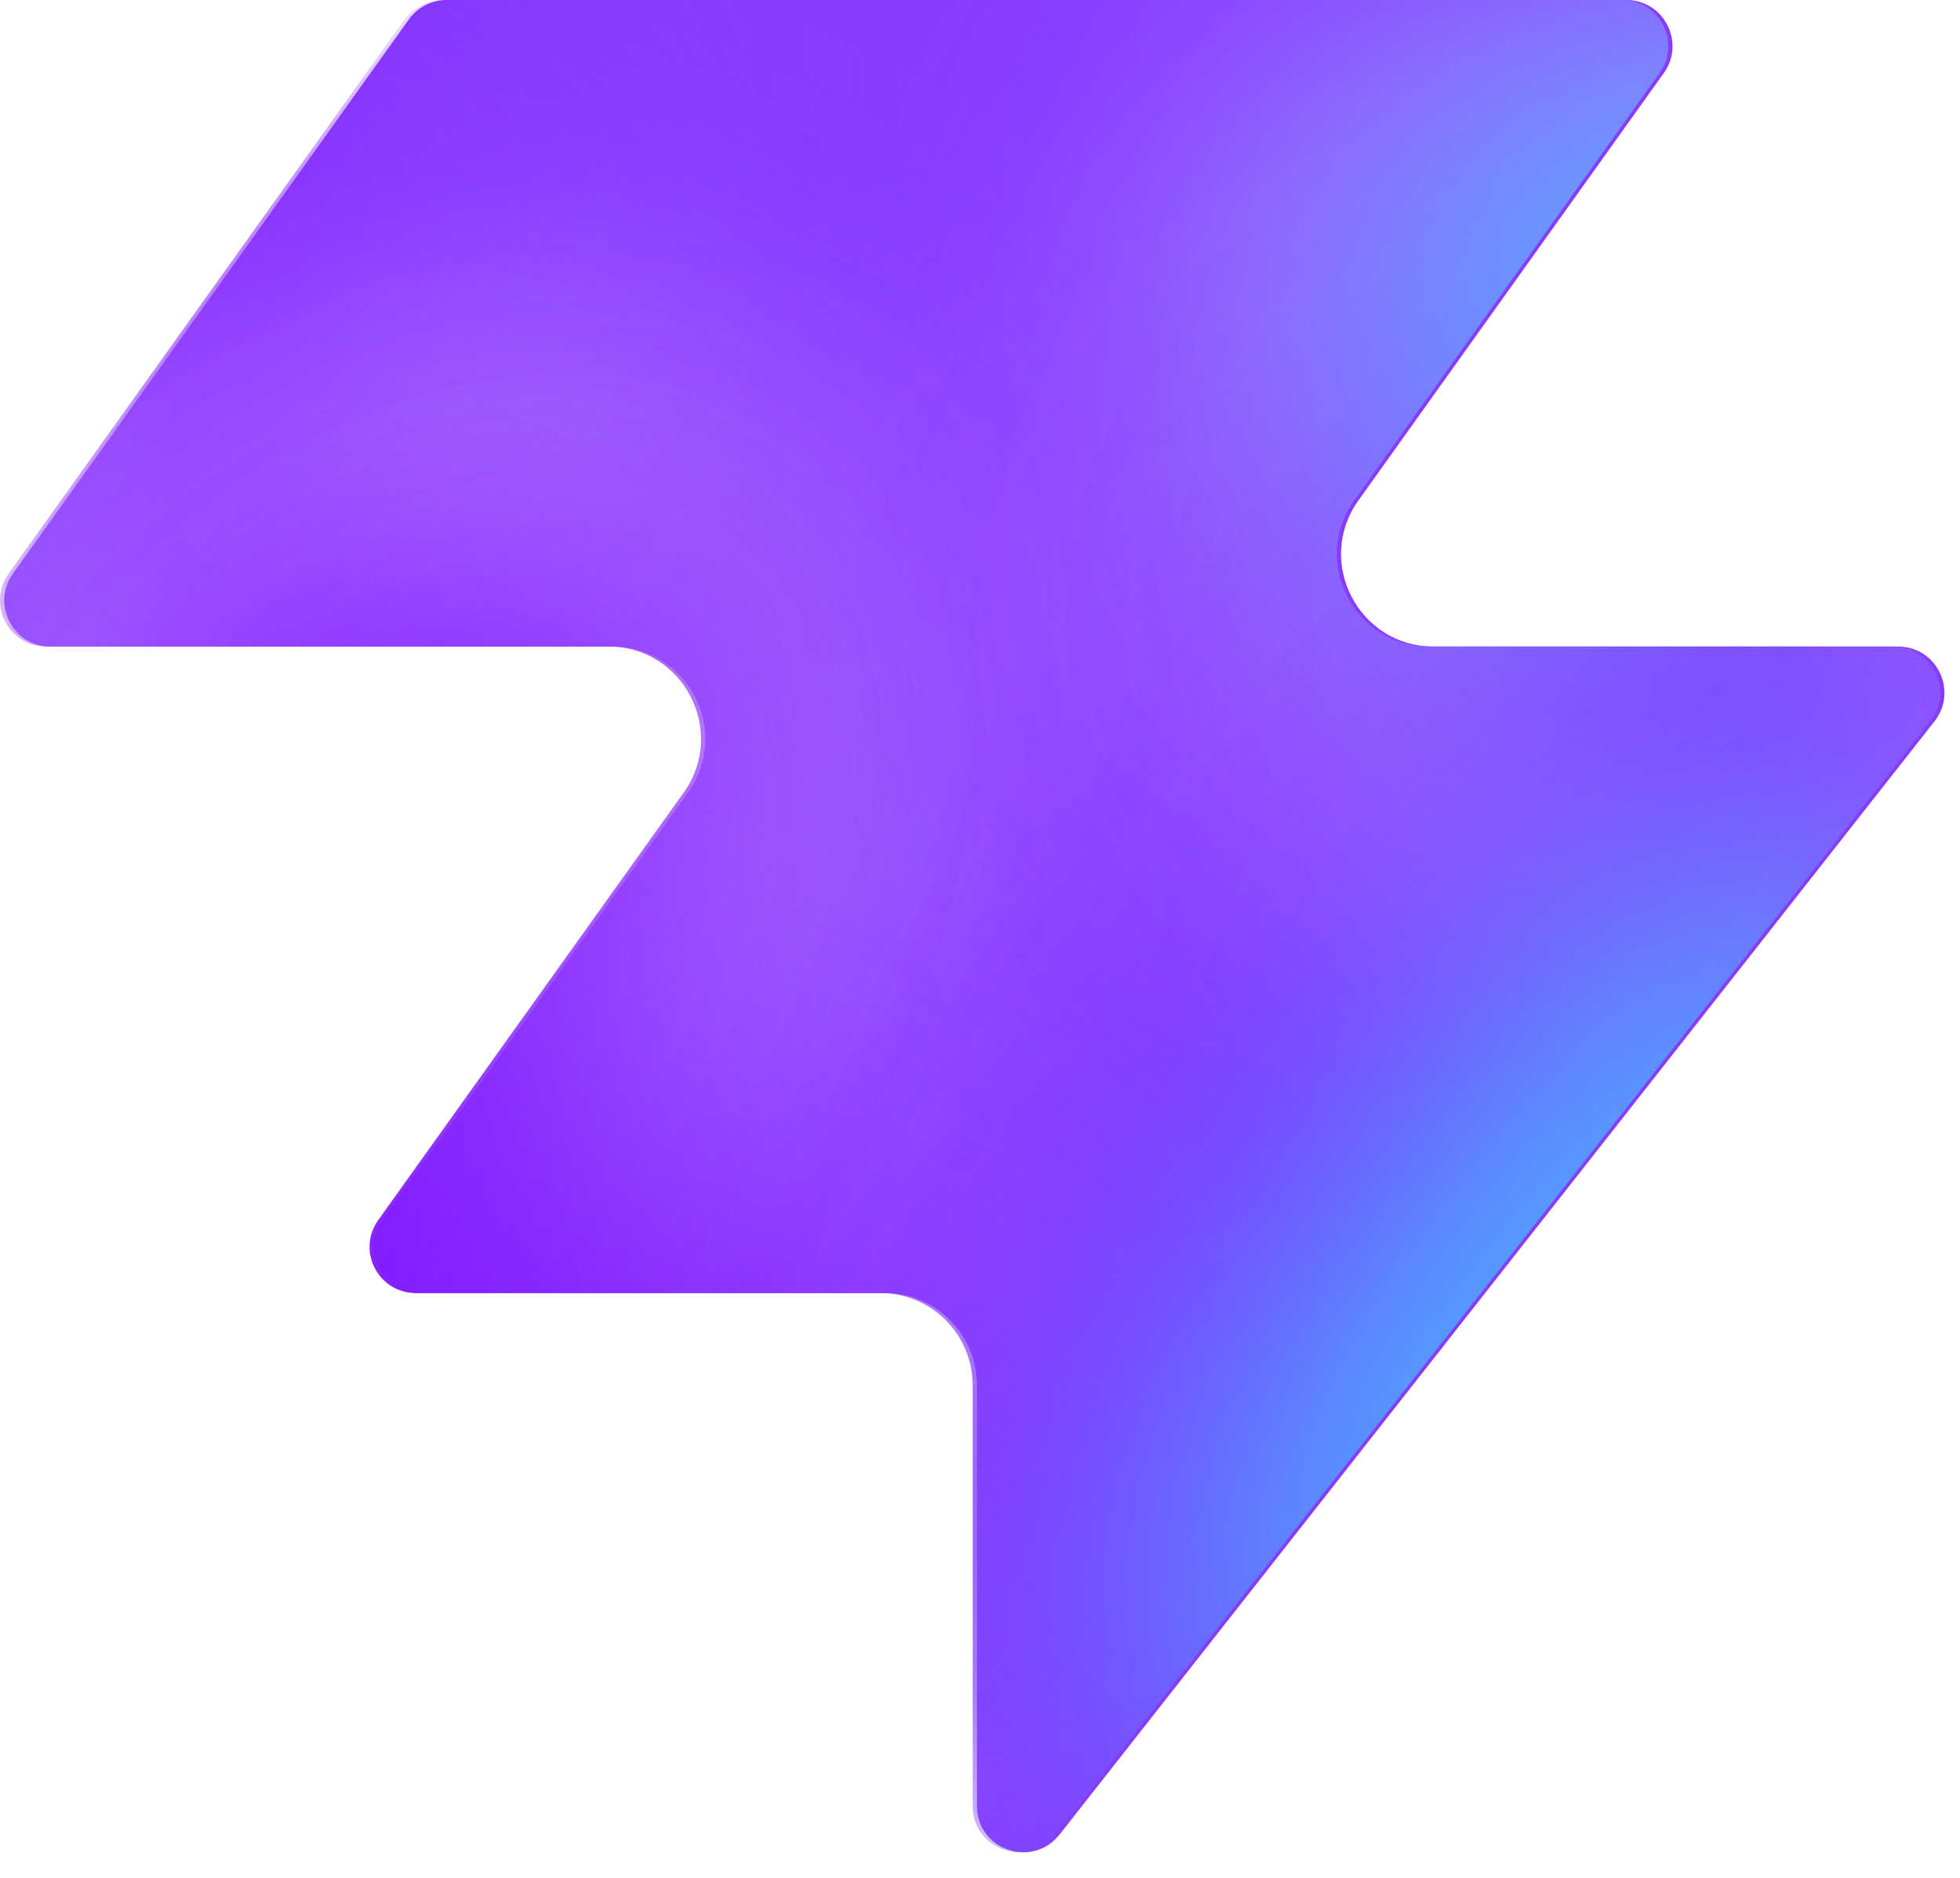
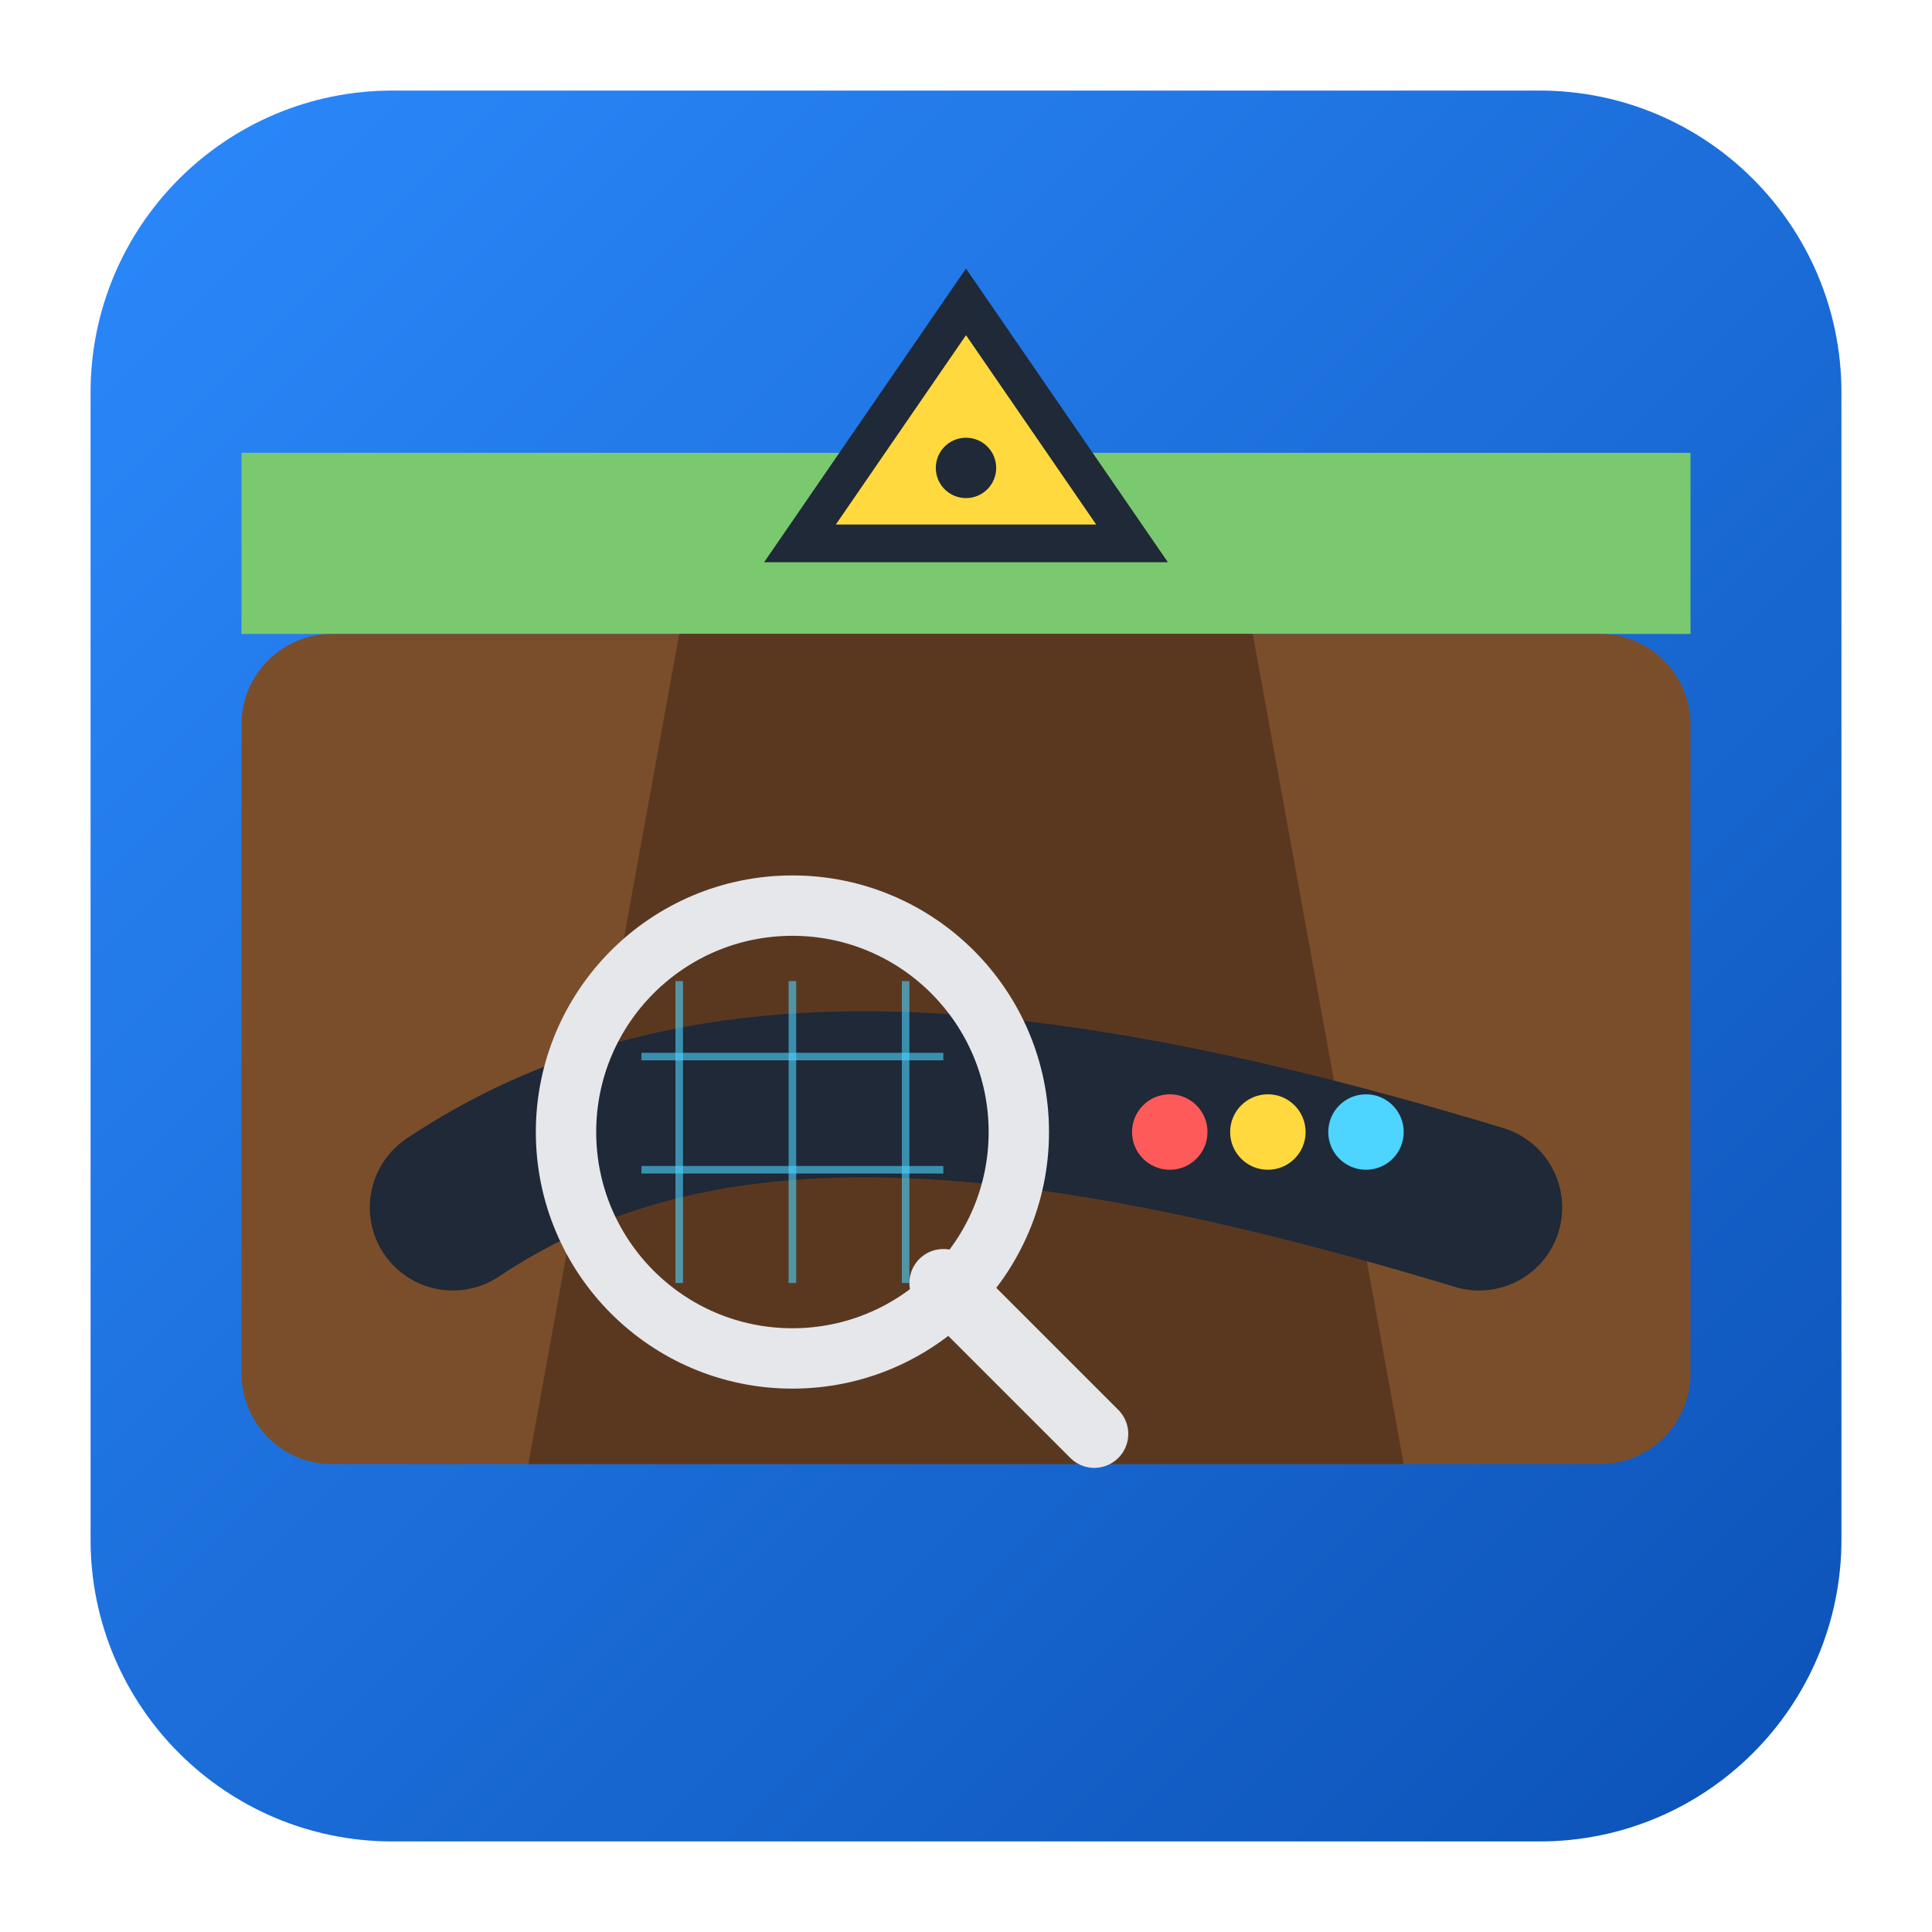
- <svg xmlns="http://www.w3.org/2000/svg" width="48" height="46" fill="none" viewBox="0 0 48 46">
-   <path fill="#863bff" d="M25.946 44.938c-.664.845-2.021.375-2.021-.698V33.937a2.26 2.26 0 0 0-2.262-2.262H10.287c-.92 0-1.456-1.04-.92-1.788l7.48-10.471c1.07-1.497 0-3.578-1.842-3.578H1.237c-.92 0-1.456-1.04-.92-1.788L10.013.474c.214-.297.556-.474.92-.474h28.894c.92 0 1.456 1.04.92 1.788l-7.48 10.471c-1.07 1.498 0 3.579 1.842 3.579h11.377c.943 0 1.473 1.088.89 1.83L25.947 44.94z" style="fill:#863bff;fill:color(display-p3 .525 .23 1);fill-opacity:1" />
-   <mask id="a" width="48" height="46" x="0" y="0" maskUnits="userSpaceOnUse" style="mask-type:alpha">
-     <path fill="#000" d="M25.842 44.938c-.664.844-2.021.375-2.021-.698V33.937a2.26 2.26 0 0 0-2.262-2.262H10.183c-.92 0-1.456-1.04-.92-1.788l7.48-10.471c1.07-1.498 0-3.579-1.842-3.579H1.133c-.92 0-1.456-1.04-.92-1.787L9.91.473c.214-.297.556-.474.92-.474h28.894c.92 0 1.456 1.04.92 1.788l-7.48 10.471c-1.07 1.498 0 3.578 1.842 3.578h11.377c.943 0 1.473 1.088.89 1.832L25.843 44.94z" style="fill:#000;fill-opacity:1" />
-   </mask>
-   <g mask="url(#a)">
-     <g filter="url(#b)">
-       <ellipse cx="5.508" cy="14.704" fill="#ede6ff" rx="5.508" ry="14.704" style="fill:#ede6ff;fill:color(display-p3 .927 .903 1);fill-opacity:1" transform="matrix(.00324 1 1 -.00324 -4.47 31.516)" />
-     </g>
-     <g filter="url(#c)">
-       <ellipse cx="10.399" cy="29.851" fill="#ede6ff" rx="10.399" ry="29.851" style="fill:#ede6ff;fill:color(display-p3 .927 .903 1);fill-opacity:1" transform="matrix(.00324 1 1 -.00324 -39.328 7.883)" />
-     </g>
-     <g filter="url(#d)">
-       <ellipse cx="5.508" cy="30.487" fill="#7e14ff" rx="5.508" ry="30.487" style="fill:#7e14ff;fill:color(display-p3 .492 .077 1);fill-opacity:1" transform="rotate(89.814 -25.913 -14.639)scale(1 -1)" />
-     </g>
-     <g filter="url(#e)">
-       <ellipse cx="5.508" cy="30.599" fill="#7e14ff" rx="5.508" ry="30.599" style="fill:#7e14ff;fill:color(display-p3 .492 .077 1);fill-opacity:1" transform="rotate(89.814 -32.644 -3.334)scale(1 -1)" />
-     </g>
-     <g filter="url(#f)">
-       <ellipse cx="5.508" cy="30.599" fill="#7e14ff" rx="5.508" ry="30.599" style="fill:#7e14ff;fill:color(display-p3 .492 .077 1);fill-opacity:1" transform="matrix(.00324 1 1 -.00324 -34.34 30.47)" />
-     </g>
-     <g filter="url(#g)">
-       <ellipse cx="14.072" cy="22.078" fill="#ede6ff" rx="14.072" ry="22.078" style="fill:#ede6ff;fill:color(display-p3 .927 .903 1);fill-opacity:1" transform="rotate(93.35 24.506 48.493)scale(-1 1)" />
-     </g>
-     <g filter="url(#h)">
-       <ellipse cx="3.47" cy="21.501" fill="#7e14ff" rx="3.47" ry="21.501" style="fill:#7e14ff;fill:color(display-p3 .492 .077 1);fill-opacity:1" transform="rotate(89.009 28.708 47.59)scale(-1 1)" />
-     </g>
-     <g filter="url(#i)">
-       <ellipse cx="3.47" cy="21.501" fill="#7e14ff" rx="3.47" ry="21.501" style="fill:#7e14ff;fill:color(display-p3 .492 .077 1);fill-opacity:1" transform="rotate(89.009 28.708 47.59)scale(-1 1)" />
-     </g>
-     <g filter="url(#j)">
-       <ellipse cx=".387" cy="8.972" fill="#7e14ff" rx="4.407" ry="29.108" style="fill:#7e14ff;fill:color(display-p3 .492 .077 1);fill-opacity:1" transform="rotate(39.51 .387 8.972)" />
-     </g>
-     <g filter="url(#k)">
-       <ellipse cx="47.523" cy="-6.092" fill="#7e14ff" rx="4.407" ry="29.108" style="fill:#7e14ff;fill:color(display-p3 .492 .077 1);fill-opacity:1" transform="rotate(37.892 47.523 -6.092)" />
-     </g>
-     <g filter="url(#l)">
-       <ellipse cx="41.412" cy="6.333" fill="#47bfff" rx="5.971" ry="9.665" style="fill:#47bfff;fill:color(display-p3 .28 .748 1);fill-opacity:1" transform="rotate(37.892 41.412 6.333)" />
-     </g>
-     <g filter="url(#m)">
-       <ellipse cx="-1.879" cy="38.332" fill="#7e14ff" rx="4.407" ry="29.108" style="fill:#7e14ff;fill:color(display-p3 .492 .077 1);fill-opacity:1" transform="rotate(37.892 -1.88 38.332)" />
-     </g>
-     <g filter="url(#n)">
-       <ellipse cx="-1.879" cy="38.332" fill="#7e14ff" rx="4.407" ry="29.108" style="fill:#7e14ff;fill:color(display-p3 .492 .077 1);fill-opacity:1" transform="rotate(37.892 -1.88 38.332)" />
-     </g>
-     <g filter="url(#o)">
-       <ellipse cx="35.651" cy="29.907" fill="#7e14ff" rx="4.407" ry="29.108" style="fill:#7e14ff;fill:color(display-p3 .492 .077 1);fill-opacity:1" transform="rotate(37.892 35.651 29.907)" />
-     </g>
-     <g filter="url(#p)">
-       <ellipse cx="38.418" cy="32.4" fill="#47bfff" rx="5.971" ry="15.297" style="fill:#47bfff;fill:color(display-p3 .28 .748 1);fill-opacity:1" transform="rotate(37.892 38.418 32.4)" />
-     </g>
-   </g>
+ <svg xmlns="http://www.w3.org/2000/svg" width="512" height="512" viewBox="0 0 512 512" fill="none">
  <defs>
-     <filter id="b" width="60.045" height="41.654" x="-19.77" y="16.149" color-interpolation-filters="sRGB" filterUnits="userSpaceOnUse">
-       <feFlood flood-opacity="0" result="BackgroundImageFix" />
-       <feBlend in="SourceGraphic" in2="BackgroundImageFix" result="shape" />
-       <feGaussianBlur result="effect1_foregroundBlur_2002_17158" stdDeviation="7.659" />
-     </filter>
-     <filter id="c" width="90.34" height="51.437" x="-54.613" y="-7.533" color-interpolation-filters="sRGB" filterUnits="userSpaceOnUse">
-       <feFlood flood-opacity="0" result="BackgroundImageFix" />
-       <feBlend in="SourceGraphic" in2="BackgroundImageFix" result="shape" />
-       <feGaussianBlur result="effect1_foregroundBlur_2002_17158" stdDeviation="7.659" />
-     </filter>
-     <filter id="d" width="79.355" height="29.4" x="-49.64" y="2.03" color-interpolation-filters="sRGB" filterUnits="userSpaceOnUse">
-       <feFlood flood-opacity="0" result="BackgroundImageFix" />
-       <feBlend in="SourceGraphic" in2="BackgroundImageFix" result="shape" />
-       <feGaussianBlur result="effect1_foregroundBlur_2002_17158" stdDeviation="4.596" />
-     </filter>
-     <filter id="e" width="79.579" height="29.4" x="-45.045" y="20.029" color-interpolation-filters="sRGB" filterUnits="userSpaceOnUse">
-       <feFlood flood-opacity="0" result="BackgroundImageFix" />
-       <feBlend in="SourceGraphic" in2="BackgroundImageFix" result="shape" />
-       <feGaussianBlur result="effect1_foregroundBlur_2002_17158" stdDeviation="4.596" />
-     </filter>
-     <filter id="f" width="79.579" height="29.4" x="-43.513" y="21.178" color-interpolation-filters="sRGB" filterUnits="userSpaceOnUse">
-       <feFlood flood-opacity="0" result="BackgroundImageFix" />
-       <feBlend in="SourceGraphic" in2="BackgroundImageFix" result="shape" />
-       <feGaussianBlur result="effect1_foregroundBlur_2002_17158" stdDeviation="4.596" />
-     </filter>
-     <filter id="g" width="74.749" height="58.852" x="15.756" y="-17.901" color-interpolation-filters="sRGB" filterUnits="userSpaceOnUse">
-       <feFlood flood-opacity="0" result="BackgroundImageFix" />
-       <feBlend in="SourceGraphic" in2="BackgroundImageFix" result="shape" />
-       <feGaussianBlur result="effect1_foregroundBlur_2002_17158" stdDeviation="7.659" />
-     </filter>
-     <filter id="h" width="61.377" height="25.362" x="23.548" y="2.284" color-interpolation-filters="sRGB" filterUnits="userSpaceOnUse">
-       <feFlood flood-opacity="0" result="BackgroundImageFix" />
-       <feBlend in="SourceGraphic" in2="BackgroundImageFix" result="shape" />
-       <feGaussianBlur result="effect1_foregroundBlur_2002_17158" stdDeviation="4.596" />
-     </filter>
-     <filter id="i" width="61.377" height="25.362" x="23.548" y="2.284" color-interpolation-filters="sRGB" filterUnits="userSpaceOnUse">
-       <feFlood flood-opacity="0" result="BackgroundImageFix" />
-       <feBlend in="SourceGraphic" in2="BackgroundImageFix" result="shape" />
-       <feGaussianBlur result="effect1_foregroundBlur_2002_17158" stdDeviation="4.596" />
-     </filter>
-     <filter id="j" width="56.045" height="63.649" x="-27.636" y="-22.853" color-interpolation-filters="sRGB" filterUnits="userSpaceOnUse">
-       <feFlood flood-opacity="0" result="BackgroundImageFix" />
-       <feBlend in="SourceGraphic" in2="BackgroundImageFix" result="shape" />
-       <feGaussianBlur result="effect1_foregroundBlur_2002_17158" stdDeviation="4.596" />
-     </filter>
-     <filter id="k" width="54.814" height="64.646" x="20.116" y="-38.415" color-interpolation-filters="sRGB" filterUnits="userSpaceOnUse">
-       <feFlood flood-opacity="0" result="BackgroundImageFix" />
-       <feBlend in="SourceGraphic" in2="BackgroundImageFix" result="shape" />
-       <feGaussianBlur result="effect1_foregroundBlur_2002_17158" stdDeviation="4.596" />
-     </filter>
-     <filter id="l" width="33.541" height="35.313" x="24.641" y="-11.323" color-interpolation-filters="sRGB" filterUnits="userSpaceOnUse">
-       <feFlood flood-opacity="0" result="BackgroundImageFix" />
-       <feBlend in="SourceGraphic" in2="BackgroundImageFix" result="shape" />
-       <feGaussianBlur result="effect1_foregroundBlur_2002_17158" stdDeviation="4.596" />
-     </filter>
-     <filter id="m" width="54.814" height="64.646" x="-29.286" y="6.009" color-interpolation-filters="sRGB" filterUnits="userSpaceOnUse">
-       <feFlood flood-opacity="0" result="BackgroundImageFix" />
-       <feBlend in="SourceGraphic" in2="BackgroundImageFix" result="shape" />
-       <feGaussianBlur result="effect1_foregroundBlur_2002_17158" stdDeviation="4.596" />
-     </filter>
-     <filter id="n" width="54.814" height="64.646" x="-29.286" y="6.009" color-interpolation-filters="sRGB" filterUnits="userSpaceOnUse">
-       <feFlood flood-opacity="0" result="BackgroundImageFix" />
-       <feBlend in="SourceGraphic" in2="BackgroundImageFix" result="shape" />
-       <feGaussianBlur result="effect1_foregroundBlur_2002_17158" stdDeviation="4.596" />
-     </filter>
-     <filter id="o" width="54.814" height="64.646" x="8.244" y="-2.416" color-interpolation-filters="sRGB" filterUnits="userSpaceOnUse">
-       <feFlood flood-opacity="0" result="BackgroundImageFix" />
-       <feBlend in="SourceGraphic" in2="BackgroundImageFix" result="shape" />
-       <feGaussianBlur result="effect1_foregroundBlur_2002_17158" stdDeviation="4.596" />
-     </filter>
-     <filter id="p" width="39.409" height="43.623" x="18.713" y="10.588" color-interpolation-filters="sRGB" filterUnits="userSpaceOnUse">
-       <feFlood flood-opacity="0" result="BackgroundImageFix" />
-       <feBlend in="SourceGraphic" in2="BackgroundImageFix" result="shape" />
-       <feGaussianBlur result="effect1_foregroundBlur_2002_17158" stdDeviation="4.596" />
-     </filter>
+     <linearGradient id="bg" x1="0" y1="0" x2="512" y2="512" gradientUnits="userSpaceOnUse">
+       <stop stop-color="#2D8CFF" />
+       <stop offset="1" stop-color="#0A4FB3" />
+     </linearGradient>
  </defs>
+   <rect x="24" y="24" width="464" height="464" rx="80" fill="url(#bg)" />
+   <rect x="64" y="120" width="384" height="48" fill="#7BC96F" />
+   <rect x="64" y="168" width="384" height="220" rx="24" fill="#7A4E2B" />
+   <path d="M180 168 L140 388 H372 L332 168 Z" fill="#5A3820" />
+   <path d="M120 320 C180 280, 260 280, 392 320" stroke="#1F2937" stroke-width="44" stroke-linecap="round" />
+   <circle cx="310" cy="300" r="10" fill="#FF5A5A" />
+   <circle cx="336" cy="300" r="10" fill="#FFD93D" />
+   <circle cx="362" cy="300" r="10" fill="#4DD4FF" />
+   <circle cx="210" cy="300" r="60" fill="none" stroke="#E5E7EB" stroke-width="16" />
+   <line x1="250" y1="340" x2="290" y2="380" stroke="#E5E7EB" stroke-width="18" stroke-linecap="round" />
+   <line x1="180" y1="260" x2="180" y2="340" stroke="#4DD4FF" stroke-width="2" opacity="0.6" />
+   <line x1="210" y1="260" x2="210" y2="340" stroke="#4DD4FF" stroke-width="2" opacity="0.6" />
+   <line x1="240" y1="260" x2="240" y2="340" stroke="#4DD4FF" stroke-width="2" opacity="0.6" />
+   <line x1="170" y1="280" x2="250" y2="280" stroke="#4DD4FF" stroke-width="2" opacity="0.6" />
+   <line x1="170" y1="310" x2="250" y2="310" stroke="#4DD4FF" stroke-width="2" opacity="0.6" />
+   <path d="M256 80 L300 144 H212 Z" fill="#FFD93D" stroke="#1F2937" stroke-width="10" />
+   <circle cx="256" cy="124" r="8" fill="#1F2937" />
</svg>
